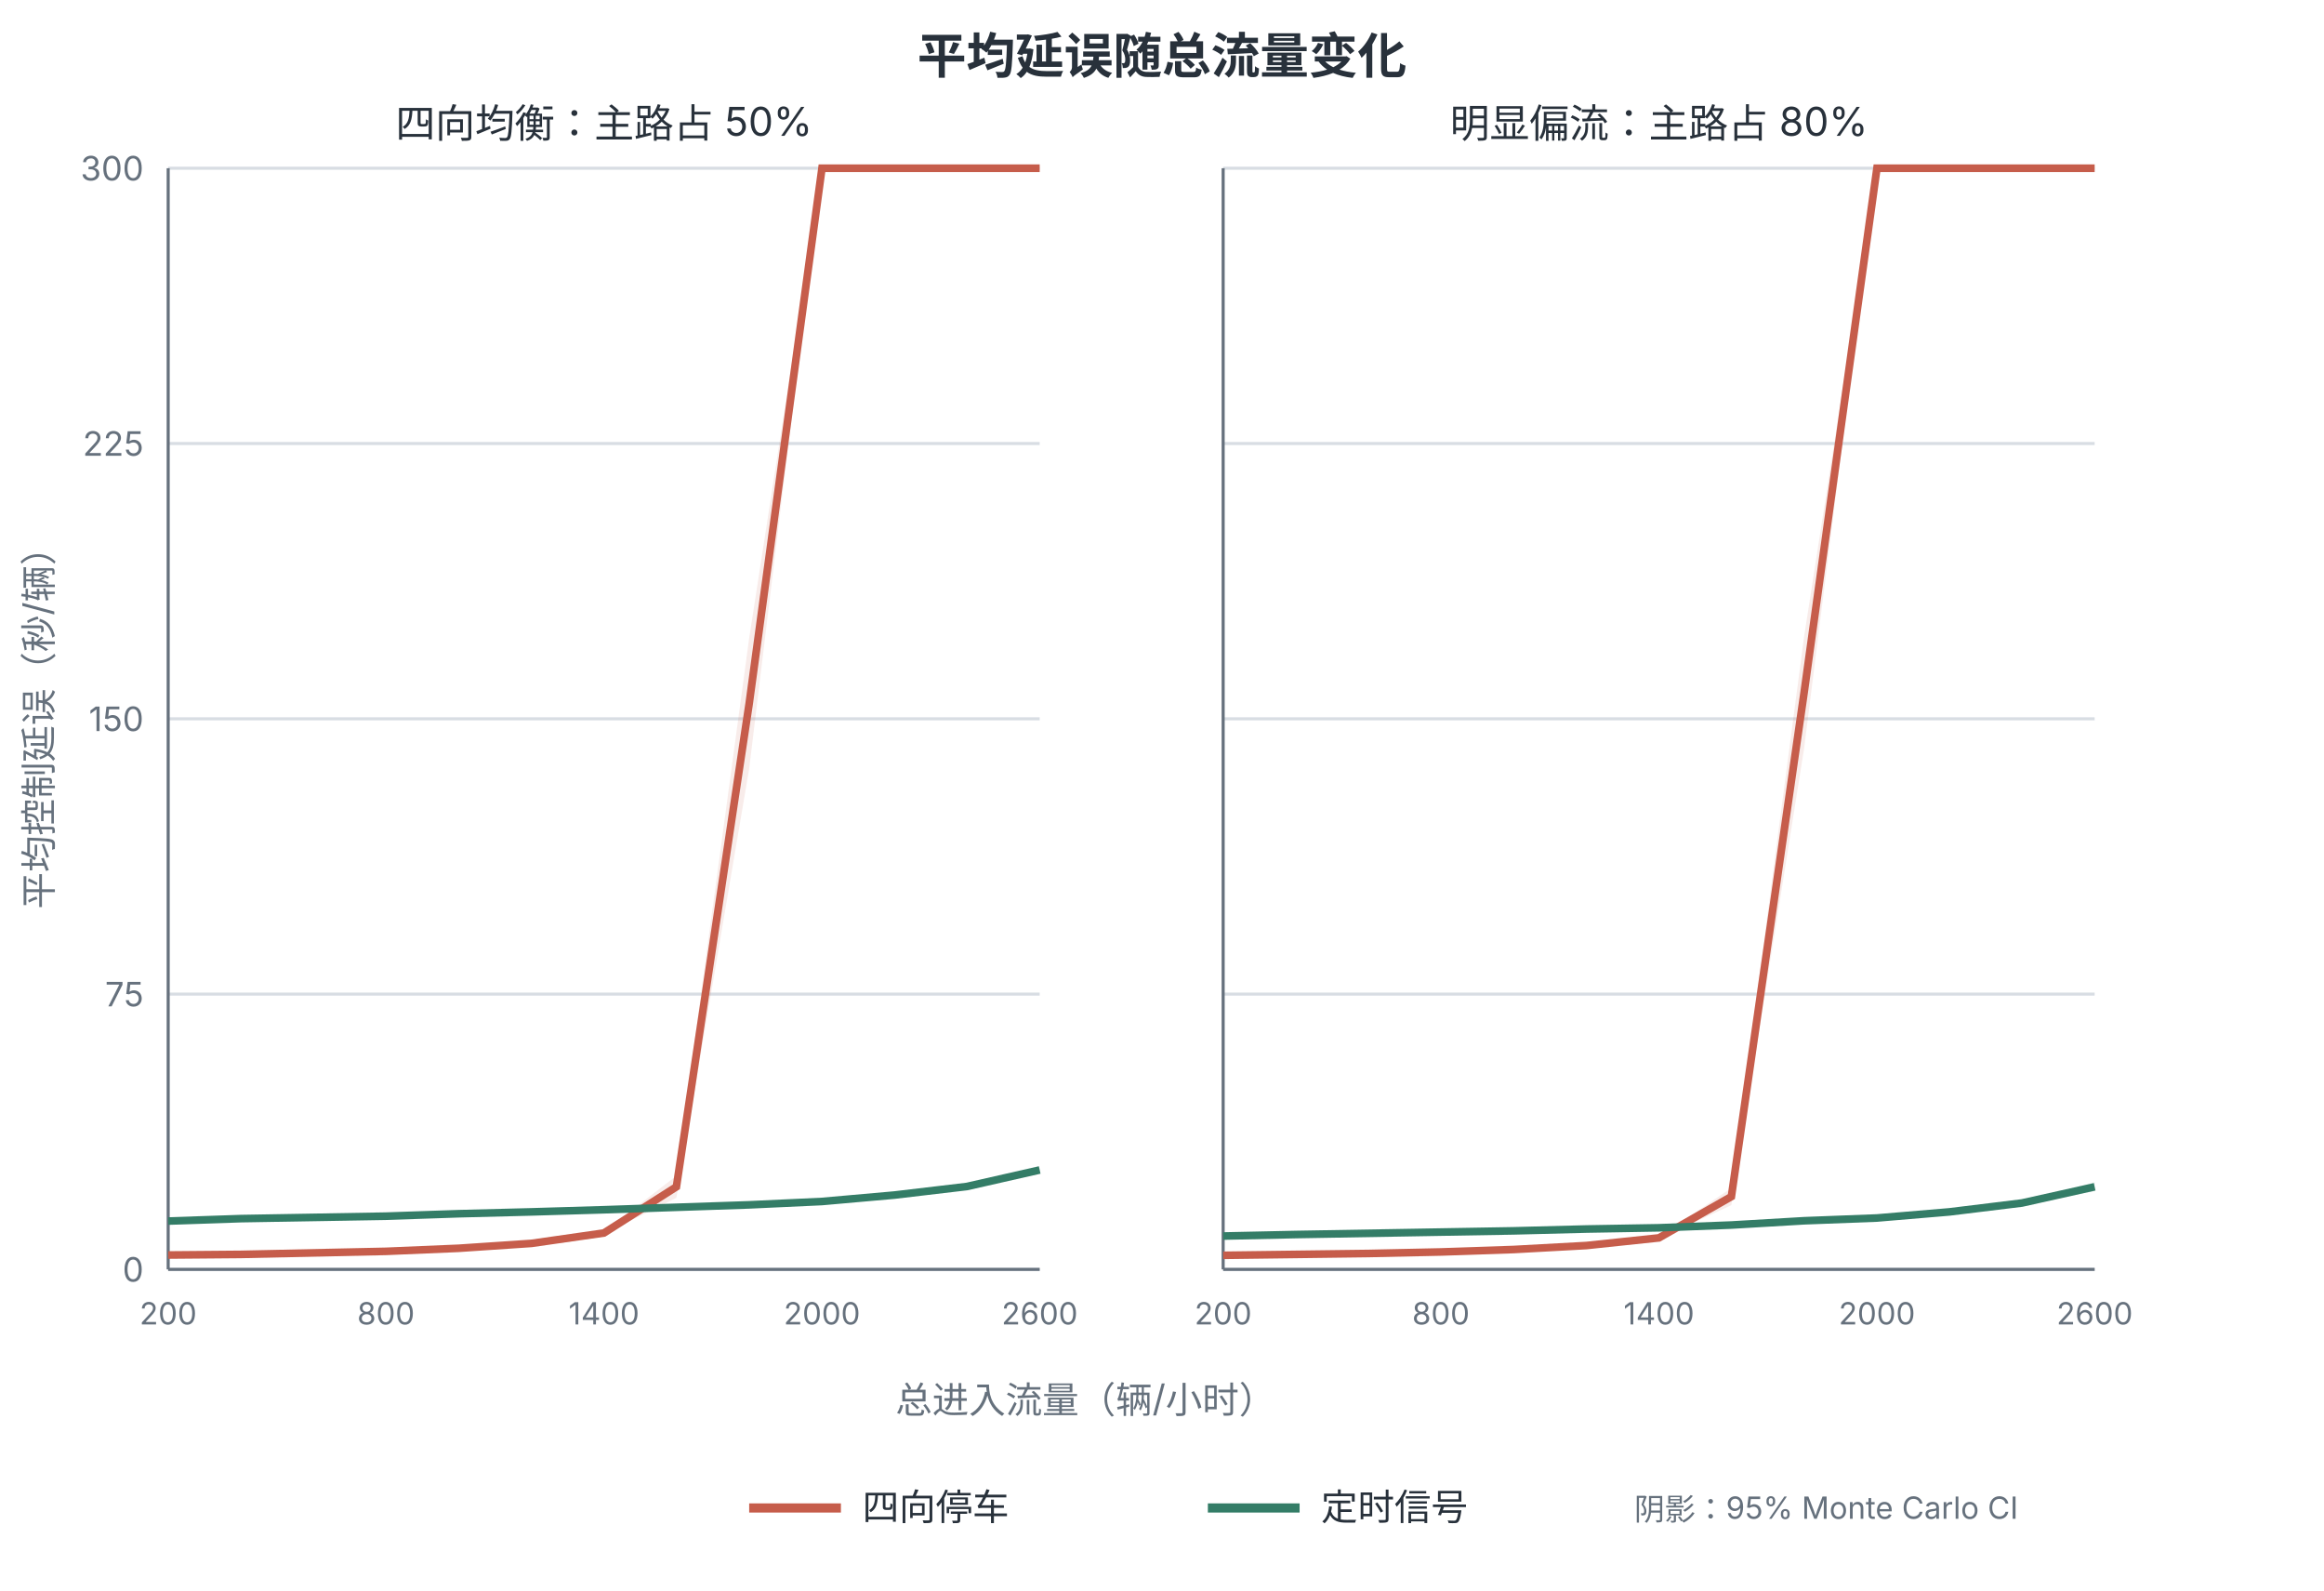
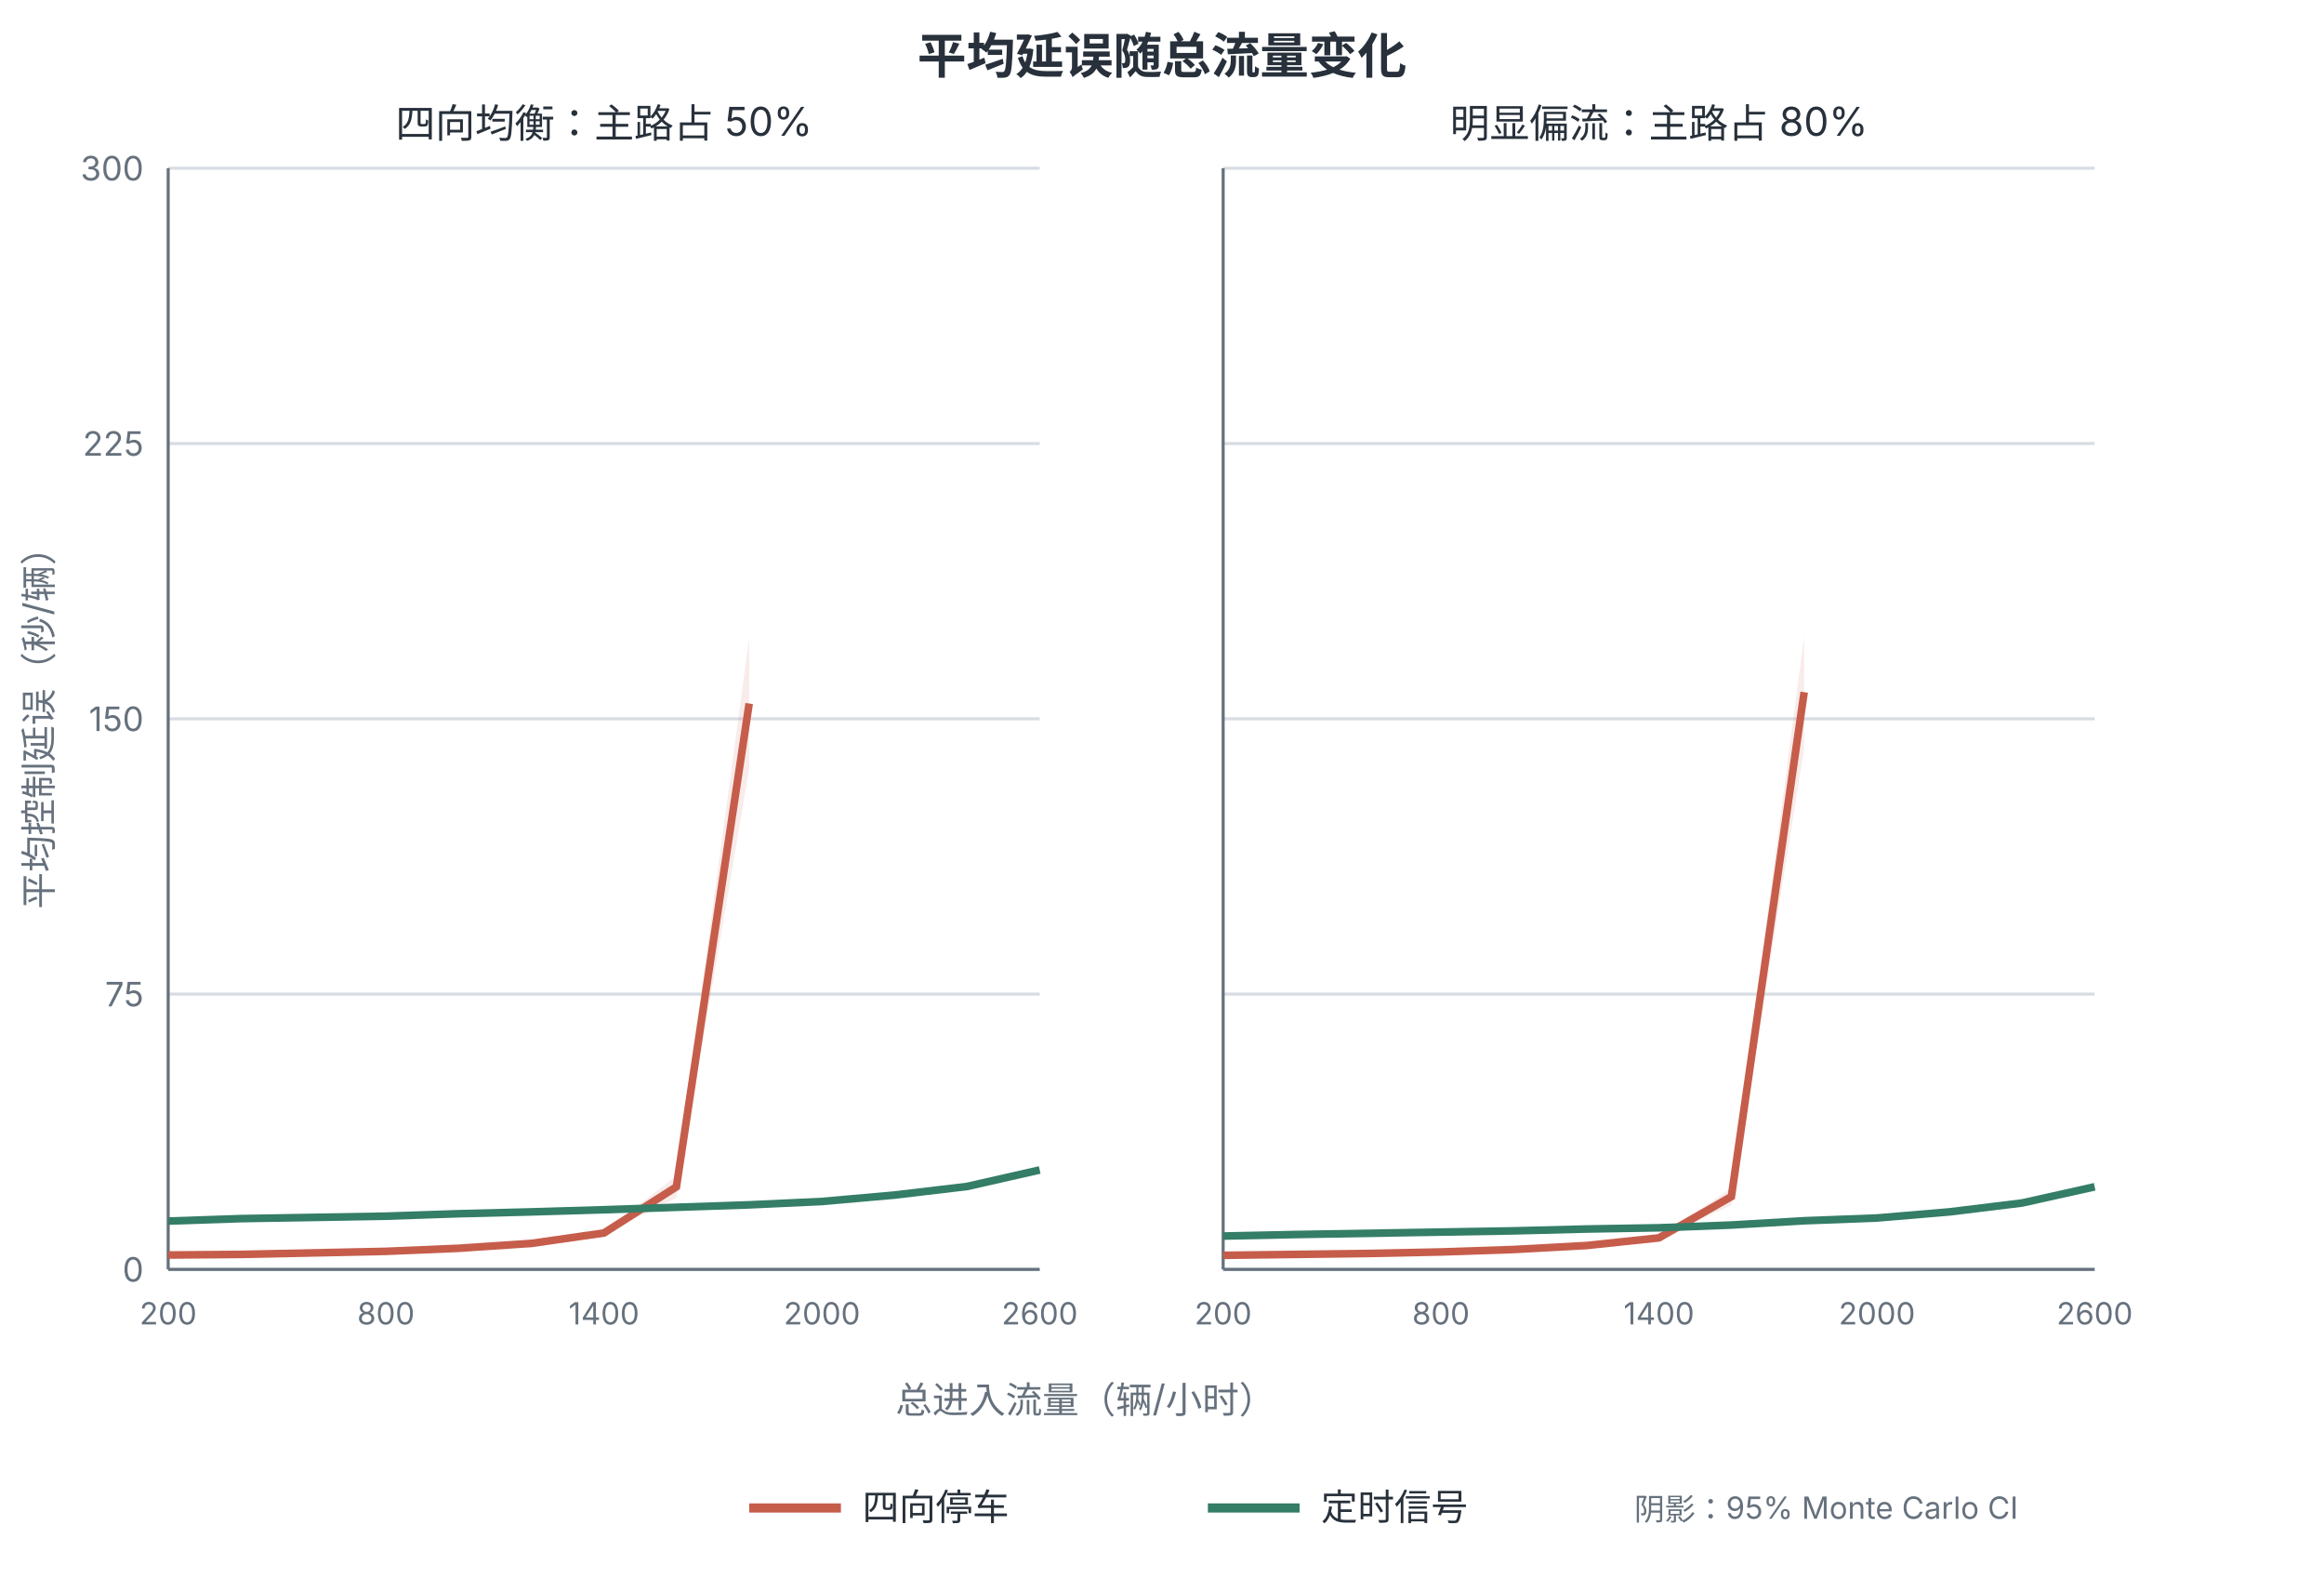
<svg xmlns="http://www.w3.org/2000/svg" width="760" height="520" viewBox="0 0 760 520" role="img" aria-labelledby="title desc">
  <style>
text{font-family:-apple-system,BlinkMacSystemFont,"Segoe UI","Noto Sans SC",sans-serif;fill:#28313b}
.muted{fill:#66717d} .axis{stroke:#66717d;stroke-width:1} .grid{stroke:#d8dde3;stroke-width:1}
.awsc{stroke:#c65d4b;fill:none} .signal{stroke:#347d67;fill:none}
.awsc-fill{fill:#c65d4b} .signal-fill{fill:#347d67} .surge{fill:#b58a35}
@media(prefers-color-scheme:dark){
  text{fill:#f2f0eb} .muted{fill:#c5c8cc} .axis{stroke:#c5c8cc} .grid{stroke:#555b63}
  .awsc{stroke:#ef8c78} .signal{stroke:#65b99d} .awsc-fill{fill:#ef8c78} .signal-fill{fill:#65b99d} .surge{fill:#d8b566}
}
</style>
  <text x="380.0" y="24" text-anchor="middle" font-size="16" font-weight="600">平均延误随总流量变化</text>
  <text x="197.5" y="45" text-anchor="middle" font-size="13">四向均衡：主路占 50%</text>
  <line class="grid" x1="55" y1="415.0" x2="340" y2="415.0" />
  <text class="muted" x="47" y="419.0" text-anchor="end" font-size="11">0</text>
  <line class="grid" x1="55" y1="325.0" x2="340" y2="325.0" />
  <text class="muted" x="47" y="329.0" text-anchor="end" font-size="11">75</text>
  <line class="grid" x1="55" y1="235.0" x2="340" y2="235.0" />
  <text class="muted" x="47" y="239.0" text-anchor="end" font-size="11">150</text>
  <line class="grid" x1="55" y1="145.0" x2="340" y2="145.0" />
  <text class="muted" x="47" y="149.0" text-anchor="end" font-size="11">225</text>
  <line class="grid" x1="55" y1="55.0" x2="340" y2="55.0" />
  <text class="muted" x="47" y="59.0" text-anchor="end" font-size="11">300</text>
  <line class="axis" x1="55" y1="55" x2="55" y2="415" />
  <line class="axis" x1="55" y1="415" x2="340" y2="415" />
-   <path d="M55.0,410.3 L78.8,410.0 L102.5,409.6 L126.2,409.0 L150.0,408.0 L173.8,406.3 L197.5,402.7 L221.2,384.4 L245.0,208.6 L268.8,55.0 L292.5,55.0 L316.2,55.0 L340.0,55.0 L340.0,55.0 L316.2,55.0 L292.5,55.0 L268.8,55.0 L245.0,251.3 L221.2,391.6 L197.5,403.4 L173.8,406.7 L150.0,408.1 L126.2,409.1 L102.5,409.7 L78.8,410.1 L55.0,410.4 Z" class="awsc-fill" opacity="0.12" />
-   <path d="M55.0,410.3 L78.8,410.1 L102.5,409.6 L126.2,409.1 L150.0,408.1 L173.8,406.5 L197.5,403.1 L221.2,388.0 L245.0,230.0 L268.8,55.0 L292.5,55.0 L316.2,55.0 L340.0,55.0" class="awsc" stroke-width="2.5" />
+   <path d="M55.0,410.3 L78.8,410.0 L102.5,409.6 L126.2,409.0 L150.0,408.0 L173.8,406.3 L197.5,402.7 L221.2,384.4 L245.0,208.6 L245.0,251.3 L221.2,391.6 L197.5,403.4 L173.8,406.7 L150.0,408.1 L126.2,409.1 L102.5,409.7 L78.8,410.1 L55.0,410.4 Z" class="awsc-fill" opacity="0.12" />
+   <path d="M55.0,410.3 L78.8,410.1 L102.5,409.6 L126.2,409.1 L150.0,408.1 L173.8,406.5 L197.5,403.1 L221.2,388.0 L245.0,230.0" class="awsc" stroke-width="2.5" />
  <path d="M55.0,398.8 L78.8,398.2 L102.5,397.8 L126.2,397.4 L150.0,396.6 L173.8,396.0 L197.5,395.3 L221.2,394.5 L245.0,393.7 L268.8,392.5 L292.5,390.4 L316.2,387.5 L340.0,381.8 L340.0,383.3 L316.2,388.3 L292.5,390.9 L268.8,393.0 L245.0,394.0 L221.2,394.8 L197.5,395.7 L173.8,396.4 L150.0,397.0 L126.2,397.8 L102.5,398.2 L78.8,398.6 L55.0,399.5 Z" class="signal-fill" opacity="0.12" />
  <path d="M55.0,399.2 L78.8,398.4 L102.5,398.0 L126.2,397.6 L150.0,396.8 L173.8,396.2 L197.5,395.5 L221.2,394.7 L245.0,393.9 L268.8,392.8 L292.5,390.7 L316.2,387.9 L340.0,382.5" class="signal" stroke-width="2.5" />
  <text class="muted" x="55.0" y="433" text-anchor="middle" font-size="10">200</text>
  <text class="muted" x="126.2" y="433" text-anchor="middle" font-size="10">800</text>
  <text class="muted" x="197.5" y="433" text-anchor="middle" font-size="10">1400</text>
  <text class="muted" x="268.8" y="433" text-anchor="middle" font-size="10">2000</text>
  <text class="muted" x="340.0" y="433" text-anchor="middle" font-size="10">2600</text>
  <text x="542.5" y="45" text-anchor="middle" font-size="13">明显偏流：主路占 80%</text>
  <line class="grid" x1="400" y1="415.0" x2="685" y2="415.0" />
  <line class="grid" x1="400" y1="325.0" x2="685" y2="325.0" />
  <line class="grid" x1="400" y1="235.0" x2="685" y2="235.0" />
  <line class="grid" x1="400" y1="145.0" x2="685" y2="145.0" />
  <line class="grid" x1="400" y1="55.0" x2="685" y2="55.0" />
  <line class="axis" x1="400" y1="55" x2="400" y2="415" />
  <line class="axis" x1="400" y1="415" x2="685" y2="415" />
-   <path d="M400.0,410.4 L423.8,410.1 L447.5,409.8 L471.2,409.2 L495.0,408.5 L518.8,407.0 L542.5,404.4 L566.2,388.4 L590.0,208.0 L613.8,55.0 L637.5,55.0 L661.2,55.0 L685.0,55.0 L685.0,55.0 L661.2,55.0 L637.5,55.0 L613.8,55.0 L590.0,244.6 L566.2,394.0 L542.5,405.0 L518.8,407.3 L495.0,408.6 L471.2,409.4 L447.5,409.8 L423.8,410.2 L400.0,410.4 Z" class="awsc-fill" opacity="0.12" />
-   <path d="M400.0,410.4 L423.8,410.1 L447.5,409.8 L471.2,409.3 L495.0,408.5 L518.8,407.2 L542.5,404.7 L566.2,391.2 L590.0,226.3 L613.8,55.0 L637.5,55.0 L661.2,55.0 L685.0,55.0" class="awsc" stroke-width="2.5" />
+   <path d="M400.0,410.4 L423.8,410.1 L447.5,409.8 L471.2,409.2 L495.0,408.5 L518.8,407.0 L542.5,404.4 L566.2,388.4 L590.0,208.0 L590.0,244.6 L566.2,394.0 L542.5,405.0 L518.8,407.3 L495.0,408.6 L471.2,409.4 L447.5,409.8 L423.8,410.2 L400.0,410.4 Z" class="awsc-fill" opacity="0.12" />
+   <path d="M400.0,410.4 L423.8,410.1 L447.5,409.8 L471.2,409.3 L495.0,408.5 L518.8,407.2 L542.5,404.7 L566.2,391.2 L590.0,226.3" class="awsc" stroke-width="2.5" />
  <path d="M400.0,403.8 L423.8,403.3 L447.5,403.0 L471.2,402.6 L495.0,402.3 L518.8,401.7 L542.5,401.2 L566.2,400.3 L590.0,398.9 L613.8,398.0 L637.5,395.8 L661.2,392.8 L685.0,386.5 L685.0,389.4 L661.2,393.8 L637.5,396.6 L613.8,398.5 L590.0,399.3 L566.2,400.6 L542.5,401.6 L518.8,402.0 L495.0,402.6 L471.2,403.0 L447.5,403.5 L423.8,403.8 L400.0,404.4 Z" class="signal-fill" opacity="0.12" />
  <path d="M400.0,404.1 L423.8,403.6 L447.5,403.2 L471.2,402.8 L495.0,402.4 L518.8,401.8 L542.5,401.4 L566.2,400.5 L590.0,399.1 L613.8,398.2 L637.5,396.2 L661.2,393.3 L685.0,388.0" class="signal" stroke-width="2.5" />
  <text class="muted" x="400.0" y="433" text-anchor="middle" font-size="10">200</text>
  <text class="muted" x="471.2" y="433" text-anchor="middle" font-size="10">800</text>
  <text class="muted" x="542.5" y="433" text-anchor="middle" font-size="10">1400</text>
  <text class="muted" x="613.8" y="433" text-anchor="middle" font-size="10">2000</text>
  <text class="muted" x="685.0" y="433" text-anchor="middle" font-size="10">2600</text>
  <text class="muted" x="17" y="235" transform="rotate(-90 17 235)" text-anchor="middle" font-size="12">平均控制延误（秒/辆）</text>
  <text class="muted" x="355" y="462" text-anchor="middle" font-size="12">总进入流量（辆/小时）</text>
  <line class="awsc" x1="245" y1="493" x2="275" y2="493" stroke-width="3" />
  <text x="282" y="497" font-size="12">四向停车</text>
  <line class="signal" x1="395" y1="493" x2="425" y2="493" stroke-width="3" />
  <text x="432" y="497" font-size="12">定时信号</text>
  <text class="muted" x="660" y="497" text-anchor="end" font-size="10">阴影：95% Monte Carlo CI</text>
</svg>
